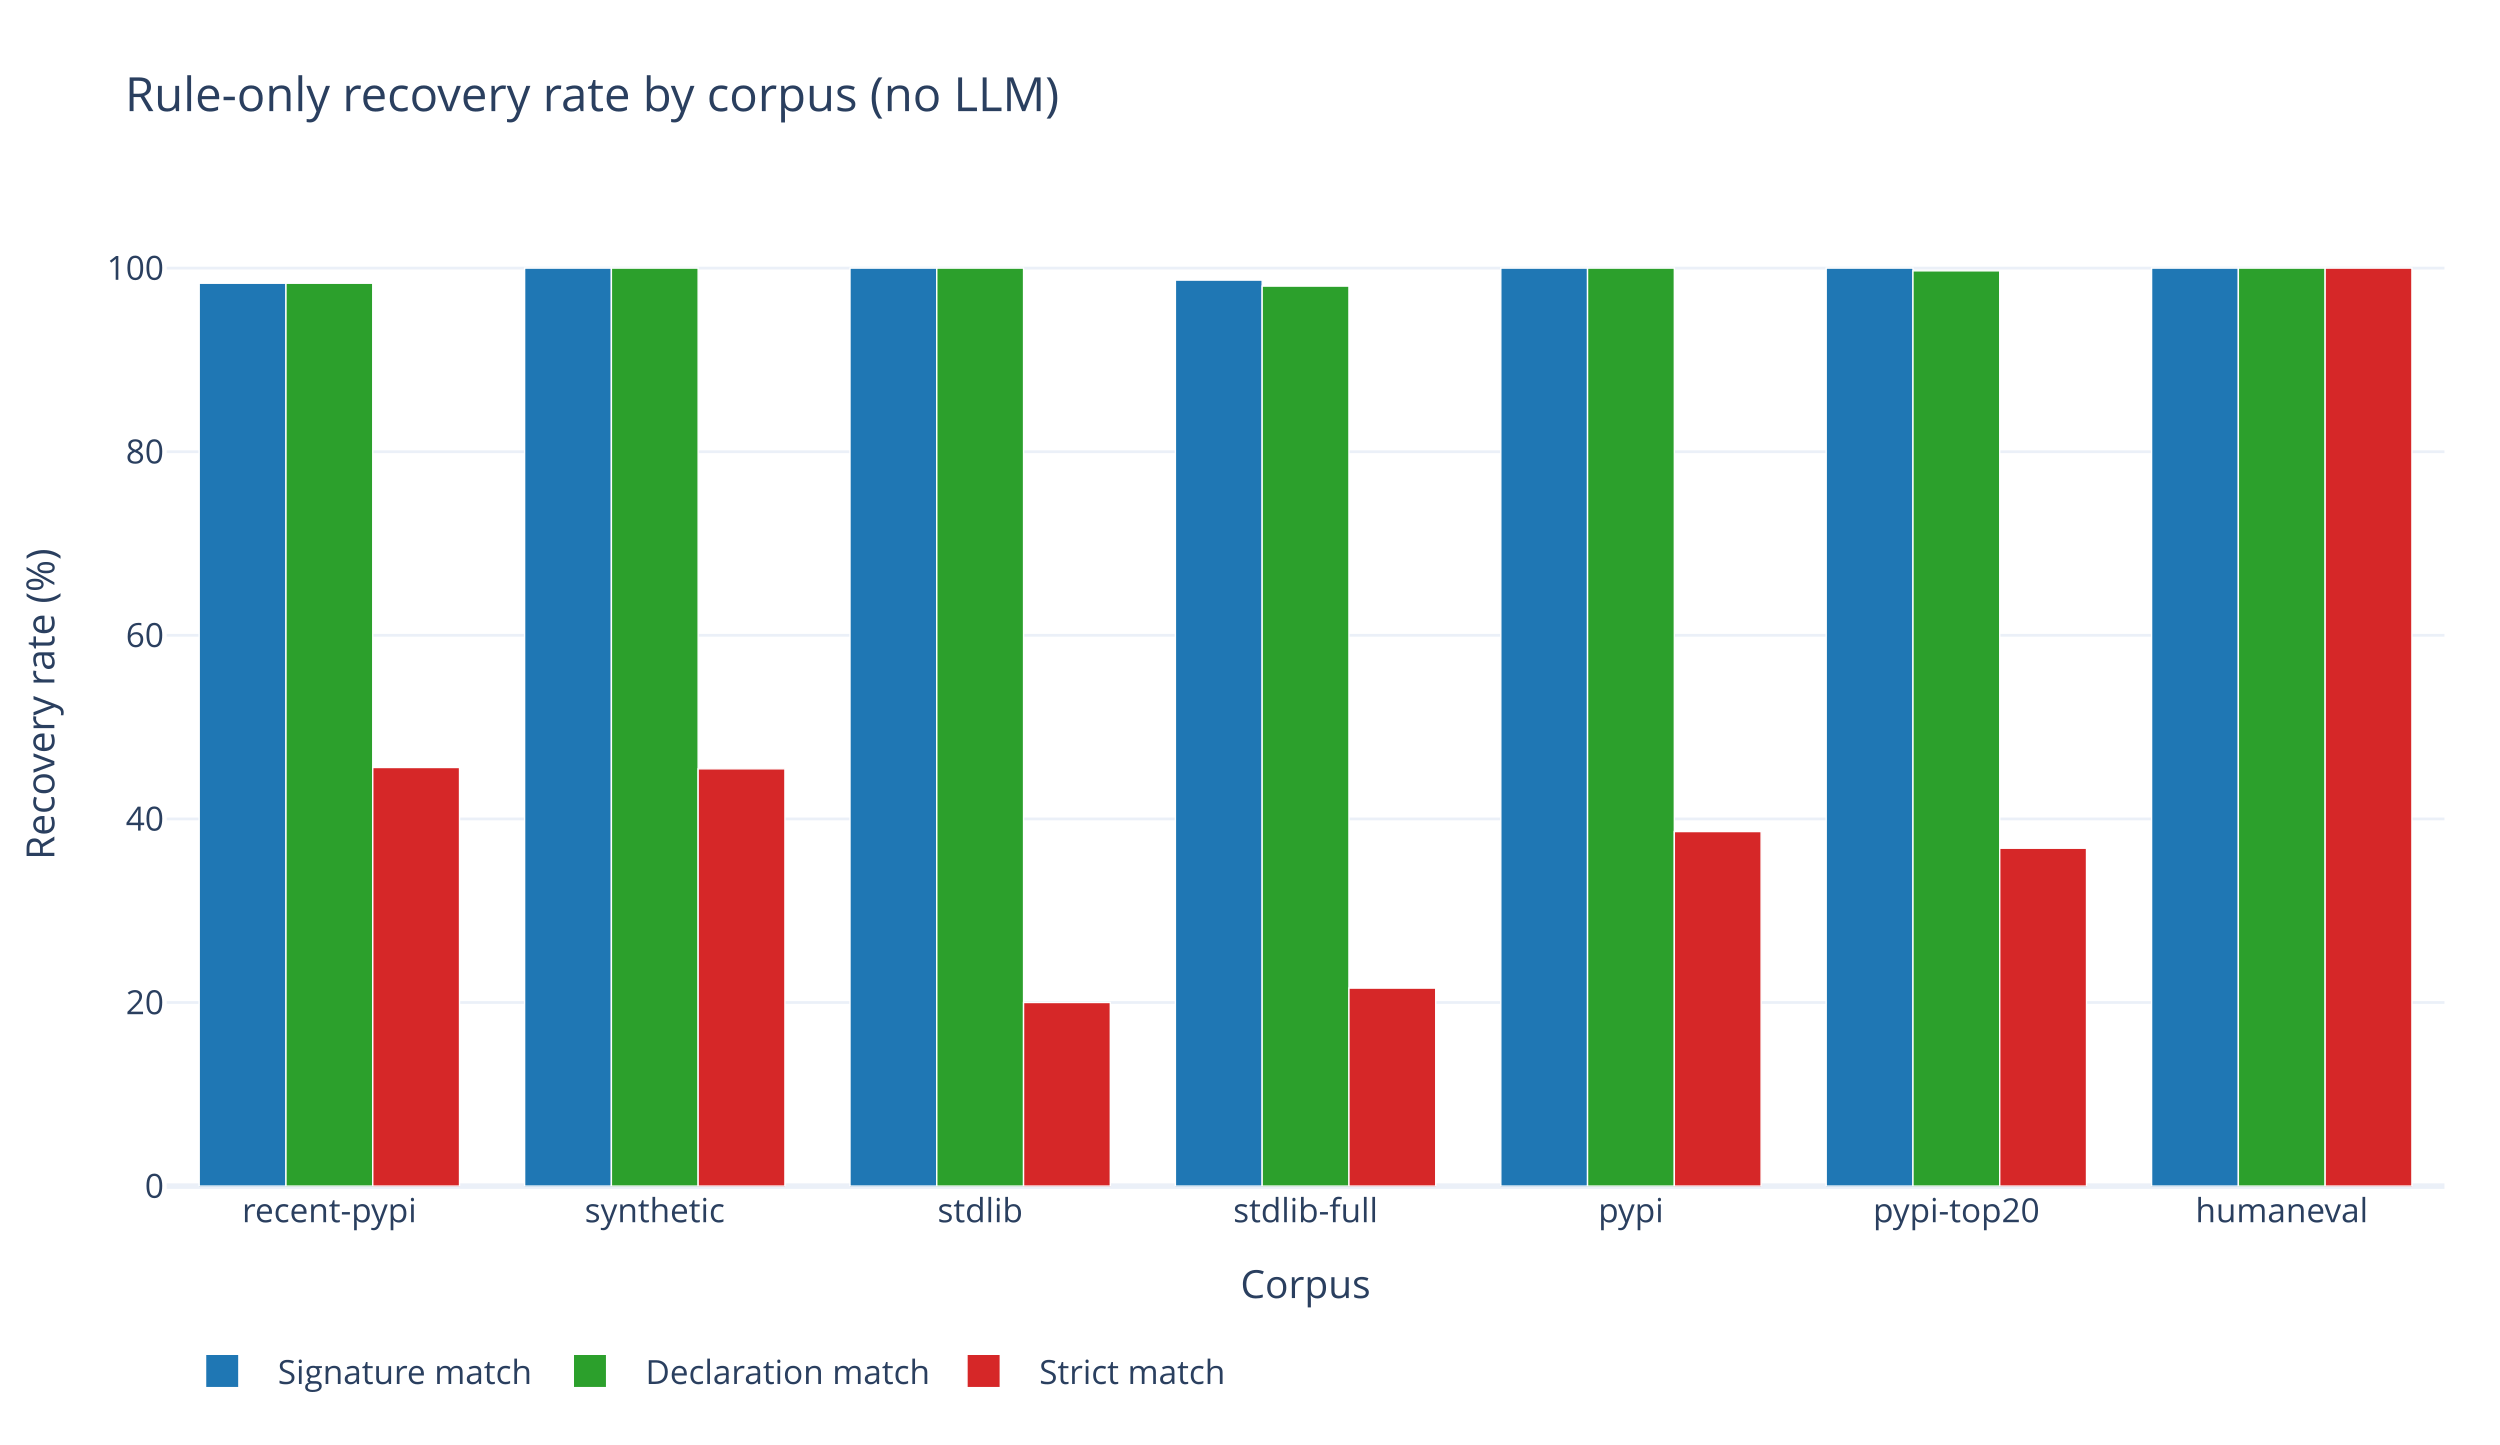
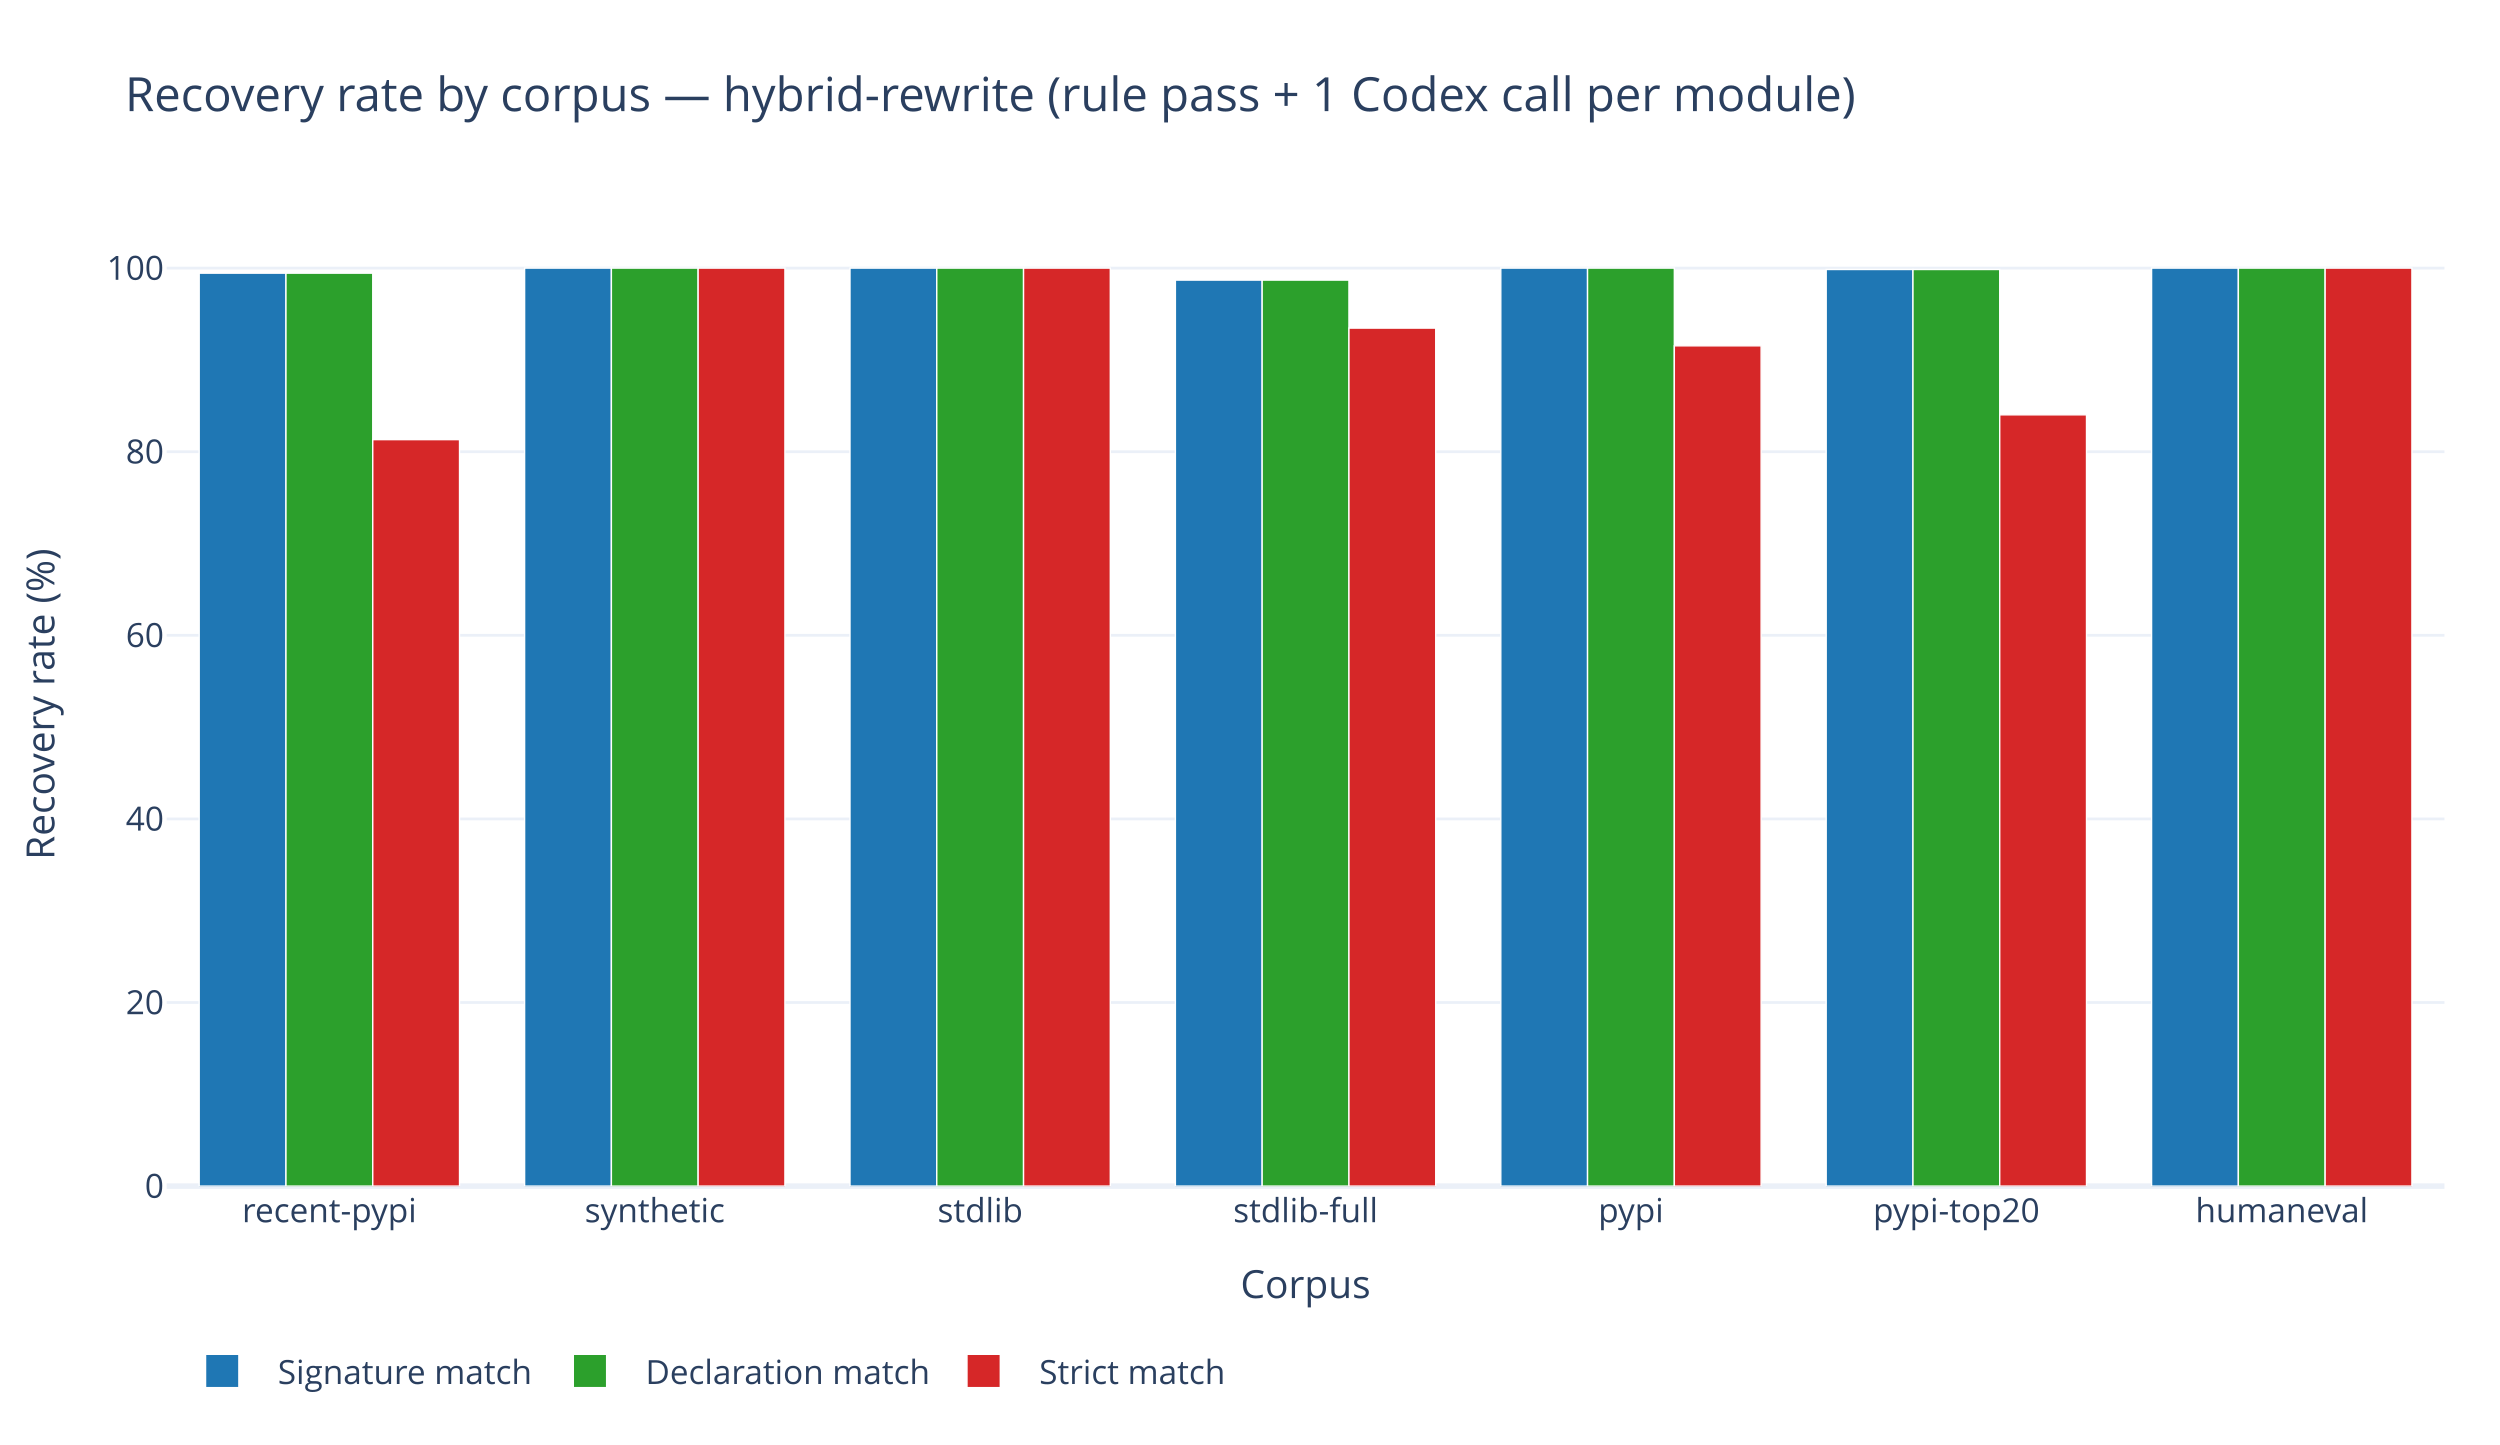
<svg xmlns="http://www.w3.org/2000/svg" class="main-svg" width="900" height="520" style="" viewBox="0 0 900 520">
  <rect x="0" y="0" width="900" height="520" style="fill: rgb(255, 255, 255); fill-opacity: 1;" />
  <defs id="svgid-935b01158164">
    <g class="clips">
      <clipPath id="svgid-1d72b704089a" class="plotclip">
        <rect width="820" height="347" />
      </clipPath>
      <clipPath class="axesclip" id="svgid-0afeaca3d79d">
        <rect x="60" y="0" width="820" height="520" />
      </clipPath>
      <clipPath class="axesclip" id="svgid-005ded4e91d3">
        <rect x="0" y="80" width="900" height="347" />
      </clipPath>
      <clipPath class="axesclip" id="svgid-46a0463554e4">
        <rect x="60" y="80" width="820" height="347" />
      </clipPath>
    </g>
    <g class="gradients" />
    <g class="patterns" />
  </defs>
  <g class="bglayer" />
  <g class="layer-below">
    <g class="imagelayer" />
    <g class="shapelayer" />
  </g>
  <g class="cartesianlayer">
    <g class="subplot xy">
      <g class="layer-subplot">
        <g class="shapelayer" />
        <g class="imagelayer" />
      </g>
      <g class="minor-gridlayer">
        <g class="x" />
        <g class="y" />
      </g>
      <g class="gridlayer">
        <g class="x" />
        <g class="y">
          <path class="ygrid crisp" transform="translate(0,360.9)" d="M60,0h820" style="stroke: rgb(235, 240, 248); stroke-opacity: 1; stroke-width: 1px;" />
          <path class="ygrid crisp" transform="translate(0,294.81)" d="M60,0h820" style="stroke: rgb(235, 240, 248); stroke-opacity: 1; stroke-width: 1px;" />
          <path class="ygrid crisp" transform="translate(0,228.71)" d="M60,0h820" style="stroke: rgb(235, 240, 248); stroke-opacity: 1; stroke-width: 1px;" />
          <path class="ygrid crisp" transform="translate(0,162.62)" d="M60,0h820" style="stroke: rgb(235, 240, 248); stroke-opacity: 1; stroke-width: 1px;" />
          <path class="ygrid crisp" transform="translate(0,96.52)" d="M60,0h820" style="stroke: rgb(235, 240, 248); stroke-opacity: 1; stroke-width: 1px;" />
        </g>
      </g>
      <g class="zerolinelayer">
        <path class="yzl zl crisp" transform="translate(0,427)" d="M60,0h820" style="stroke: rgb(235, 240, 248); stroke-opacity: 1; stroke-width: 2px;" />
      </g>
      <g class="layer-between">
        <g class="shapelayer" />
        <g class="imagelayer" />
      </g>
      <path class="xlines-below" />
      <path class="ylines-below" />
      <g class="overlines-below" />
      <g class="xaxislayer-below" />
      <g class="yaxislayer-below" />
      <g class="overaxes-below" />
      <g class="overplot">
        <g class="xy" transform="translate(60,80)" clip-path="url(#svgid-1d72b704089a)">
          <g class="barlayer mlayer">
            <g class="trace bars" style="opacity: 1;">
              <g class="points">
                <g class="point">
-                   <path d="M11.71,347V21.97H42.95V347Z" style="vector-effect: none; opacity: 1; stroke-width: 0.5px; fill: rgb(31, 119, 180); fill-opacity: 1; stroke: rgb(255, 255, 255); stroke-opacity: 1;" />
+                   <path d="M11.71,347V18.34H42.95V347Z" style="vector-effect: none; opacity: 1; stroke-width: 0.5px; fill: rgb(31, 119, 180); fill-opacity: 1; stroke: rgb(255, 255, 255); stroke-opacity: 1;" />
                </g>
                <g class="point">
                  <path d="M128.86,347V16.52H160.1V347Z" style="vector-effect: none; opacity: 1; stroke-width: 0.5px; fill: rgb(31, 119, 180); fill-opacity: 1; stroke: rgb(255, 255, 255); stroke-opacity: 1;" />
                </g>
                <g class="point">
                  <path d="M246,347V16.52H277.24V347Z" style="vector-effect: none; opacity: 1; stroke-width: 0.5px; fill: rgb(31, 119, 180); fill-opacity: 1; stroke: rgb(255, 255, 255); stroke-opacity: 1;" />
                </g>
                <g class="point">
                  <path d="M363.14,347V20.84H394.38V347Z" style="vector-effect: none; opacity: 1; stroke-width: 0.5px; fill: rgb(31, 119, 180); fill-opacity: 1; stroke: rgb(255, 255, 255); stroke-opacity: 1;" />
                </g>
                <g class="point">
                  <path d="M480.29,347V16.52H511.52V347Z" style="vector-effect: none; opacity: 1; stroke-width: 0.5px; fill: rgb(31, 119, 180); fill-opacity: 1; stroke: rgb(255, 255, 255); stroke-opacity: 1;" />
                </g>
                <g class="point">
-                   <path d="M597.43,347V16.52H628.67V347Z" style="vector-effect: none; opacity: 1; stroke-width: 0.5px; fill: rgb(31, 119, 180); fill-opacity: 1; stroke: rgb(255, 255, 255); stroke-opacity: 1;" />
+                   <path d="M597.43,347V17.01H628.67V347Z" style="vector-effect: none; opacity: 1; stroke-width: 0.5px; fill: rgb(31, 119, 180); fill-opacity: 1; stroke: rgb(255, 255, 255); stroke-opacity: 1;" />
                </g>
                <g class="point">
                  <path d="M714.57,347V16.52H745.81V347Z" style="vector-effect: none; opacity: 1; stroke-width: 0.5px; fill: rgb(31, 119, 180); fill-opacity: 1; stroke: rgb(255, 255, 255); stroke-opacity: 1;" />
                </g>
              </g>
            </g>
            <g class="trace bars" style="opacity: 1;">
              <g class="points">
                <g class="point">
-                   <path d="M42.95,347V21.97H74.19V347Z" style="vector-effect: none; opacity: 1; stroke-width: 0.5px; fill: rgb(44, 160, 44); fill-opacity: 1; stroke: rgb(255, 255, 255); stroke-opacity: 1;" />
+                   <path d="M42.95,347V18.34H74.19V347Z" style="vector-effect: none; opacity: 1; stroke-width: 0.5px; fill: rgb(44, 160, 44); fill-opacity: 1; stroke: rgb(255, 255, 255); stroke-opacity: 1;" />
                </g>
                <g class="point">
                  <path d="M160.1,347V16.52H191.33V347Z" style="vector-effect: none; opacity: 1; stroke-width: 0.5px; fill: rgb(44, 160, 44); fill-opacity: 1; stroke: rgb(255, 255, 255); stroke-opacity: 1;" />
                </g>
                <g class="point">
                  <path d="M277.24,347V16.52H308.48V347Z" style="vector-effect: none; opacity: 1; stroke-width: 0.5px; fill: rgb(44, 160, 44); fill-opacity: 1; stroke: rgb(255, 255, 255); stroke-opacity: 1;" />
                </g>
                <g class="point">
-                   <path d="M394.38,347V23H425.62V347Z" style="vector-effect: none; opacity: 1; stroke-width: 0.5px; fill: rgb(44, 160, 44); fill-opacity: 1; stroke: rgb(255, 255, 255); stroke-opacity: 1;" />
+                   <path d="M394.38,347V20.84H425.62V347Z" style="vector-effect: none; opacity: 1; stroke-width: 0.5px; fill: rgb(44, 160, 44); fill-opacity: 1; stroke: rgb(255, 255, 255); stroke-opacity: 1;" />
                </g>
                <g class="point">
                  <path d="M511.52,347V16.52H542.76V347Z" style="vector-effect: none; opacity: 1; stroke-width: 0.5px; fill: rgb(44, 160, 44); fill-opacity: 1; stroke: rgb(255, 255, 255); stroke-opacity: 1;" />
                </g>
                <g class="point">
-                   <path d="M628.67,347V17.49H659.9V347Z" style="vector-effect: none; opacity: 1; stroke-width: 0.5px; fill: rgb(44, 160, 44); fill-opacity: 1; stroke: rgb(255, 255, 255); stroke-opacity: 1;" />
+                   <path d="M628.67,347V17.01H659.9V347Z" style="vector-effect: none; opacity: 1; stroke-width: 0.5px; fill: rgb(44, 160, 44); fill-opacity: 1; stroke: rgb(255, 255, 255); stroke-opacity: 1;" />
                </g>
                <g class="point">
                  <path d="M745.81,347V16.52H777.05V347Z" style="vector-effect: none; opacity: 1; stroke-width: 0.5px; fill: rgb(44, 160, 44); fill-opacity: 1; stroke: rgb(255, 255, 255); stroke-opacity: 1;" />
                </g>
              </g>
            </g>
            <g class="trace bars" style="opacity: 1;">
              <g class="points">
                <g class="point">
-                   <path d="M74.19,347V196.29H105.43V347Z" style="vector-effect: none; opacity: 1; stroke-width: 0.5px; fill: rgb(214, 39, 40); fill-opacity: 1; stroke: rgb(255, 255, 255); stroke-opacity: 1;" />
-                 </g>
-                 <g class="point">
-                   <path d="M191.33,347V196.78H222.57V347Z" style="vector-effect: none; opacity: 1; stroke-width: 0.5px; fill: rgb(214, 39, 40); fill-opacity: 1; stroke: rgb(255, 255, 255); stroke-opacity: 1;" />
-                 </g>
-                 <g class="point">
-                   <path d="M308.48,347V280.9H339.71V347Z" style="vector-effect: none; opacity: 1; stroke-width: 0.5px; fill: rgb(214, 39, 40); fill-opacity: 1; stroke: rgb(255, 255, 255); stroke-opacity: 1;" />
-                 </g>
-                 <g class="point">
-                   <path d="M425.62,347V275.72H456.86V347Z" style="vector-effect: none; opacity: 1; stroke-width: 0.5px; fill: rgb(214, 39, 40); fill-opacity: 1; stroke: rgb(255, 255, 255); stroke-opacity: 1;" />
-                 </g>
-                 <g class="point">
-                   <path d="M542.76,347V219.36H574V347Z" style="vector-effect: none; opacity: 1; stroke-width: 0.5px; fill: rgb(214, 39, 40); fill-opacity: 1; stroke: rgb(255, 255, 255); stroke-opacity: 1;" />
-                 </g>
-                 <g class="point">
-                   <path d="M659.9,347V225.37H691.14V347Z" style="vector-effect: none; opacity: 1; stroke-width: 0.5px; fill: rgb(214, 39, 40); fill-opacity: 1; stroke: rgb(255, 255, 255); stroke-opacity: 1;" />
+                   <path d="M74.19,347V78.26H105.43V347Z" style="vector-effect: none; opacity: 1; stroke-width: 0.5px; fill: rgb(214, 39, 40); fill-opacity: 1; stroke: rgb(255, 255, 255); stroke-opacity: 1;" />
+                 </g>
+                 <g class="point">
+                   <path d="M191.33,347V16.52H222.57V347Z" style="vector-effect: none; opacity: 1; stroke-width: 0.5px; fill: rgb(214, 39, 40); fill-opacity: 1; stroke: rgb(255, 255, 255); stroke-opacity: 1;" />
+                 </g>
+                 <g class="point">
+                   <path d="M308.48,347V16.52H339.71V347Z" style="vector-effect: none; opacity: 1; stroke-width: 0.5px; fill: rgb(214, 39, 40); fill-opacity: 1; stroke: rgb(255, 255, 255); stroke-opacity: 1;" />
+                 </g>
+                 <g class="point">
+                   <path d="M425.62,347V38.12H456.86V347Z" style="vector-effect: none; opacity: 1; stroke-width: 0.5px; fill: rgb(214, 39, 40); fill-opacity: 1; stroke: rgb(255, 255, 255); stroke-opacity: 1;" />
+                 </g>
+                 <g class="point">
+                   <path d="M542.76,347V44.5H574V347Z" style="vector-effect: none; opacity: 1; stroke-width: 0.5px; fill: rgb(214, 39, 40); fill-opacity: 1; stroke: rgb(255, 255, 255); stroke-opacity: 1;" />
+                 </g>
+                 <g class="point">
+                   <path d="M659.9,347V69.34H691.14V347Z" style="vector-effect: none; opacity: 1; stroke-width: 0.5px; fill: rgb(214, 39, 40); fill-opacity: 1; stroke: rgb(255, 255, 255); stroke-opacity: 1;" />
                </g>
                <g class="point">
                  <path d="M777.05,347V16.52H808.29V347Z" style="vector-effect: none; opacity: 1; stroke-width: 0.5px; fill: rgb(214, 39, 40); fill-opacity: 1; stroke: rgb(255, 255, 255); stroke-opacity: 1;" />
                </g>
              </g>
            </g>
          </g>
        </g>
      </g>
      <g class="zerolinelayer-above" />
      <path class="xlines-above crisp" d="M0,0" style="fill: none;" />
      <path class="ylines-above crisp" d="M0,0" style="fill: none;" />
      <g class="overlines-above" />
      <g class="xaxislayer-above">
        <g class="xtick">
          <text text-anchor="middle" x="0" y="440" transform="translate(118.57,0)" style="font-family: 'Open Sans', verdana, arial, sans-serif; font-size: 12px; fill: rgb(42, 63, 95); fill-opacity: 1; white-space: pre;">recent-pypi</text>
        </g>
        <g class="xtick">
          <text text-anchor="middle" x="0" y="440" transform="translate(235.71,0)" style="font-family: 'Open Sans', verdana, arial, sans-serif; font-size: 12px; fill: rgb(42, 63, 95); fill-opacity: 1; white-space: pre;">synthetic</text>
        </g>
        <g class="xtick">
          <text text-anchor="middle" x="0" y="440" transform="translate(352.86,0)" style="font-family: 'Open Sans', verdana, arial, sans-serif; font-size: 12px; fill: rgb(42, 63, 95); fill-opacity: 1; white-space: pre;">stdlib</text>
        </g>
        <g class="xtick">
          <text text-anchor="middle" x="0" y="440" transform="translate(470,0)" style="font-family: 'Open Sans', verdana, arial, sans-serif; font-size: 12px; fill: rgb(42, 63, 95); fill-opacity: 1; white-space: pre;">stdlib-full</text>
        </g>
        <g class="xtick">
          <text text-anchor="middle" x="0" y="440" transform="translate(587.14,0)" style="font-family: 'Open Sans', verdana, arial, sans-serif; font-size: 12px; fill: rgb(42, 63, 95); fill-opacity: 1; white-space: pre;">pypi</text>
        </g>
        <g class="xtick">
          <text text-anchor="middle" x="0" y="440" transform="translate(704.29,0)" style="font-family: 'Open Sans', verdana, arial, sans-serif; font-size: 12px; fill: rgb(42, 63, 95); fill-opacity: 1; white-space: pre;">pypi-top20</text>
        </g>
        <g class="xtick">
          <text text-anchor="middle" x="0" y="440" transform="translate(821.43,0)" style="font-family: 'Open Sans', verdana, arial, sans-serif; font-size: 12px; fill: rgb(42, 63, 95); fill-opacity: 1; white-space: pre;">humaneval</text>
        </g>
      </g>
      <g class="yaxislayer-above">
        <g class="ytick">
          <text text-anchor="end" x="59" y="4.2" transform="translate(0,427)" style="font-family: 'Open Sans', verdana, arial, sans-serif; font-size: 12px; fill: rgb(42, 63, 95); fill-opacity: 1; white-space: pre;">0</text>
        </g>
        <g class="ytick">
          <text text-anchor="end" x="59" y="4.2" style="font-family: 'Open Sans', verdana, arial, sans-serif; font-size: 12px; fill: rgb(42, 63, 95); fill-opacity: 1; white-space: pre;" transform="translate(0,360.9)">20</text>
        </g>
        <g class="ytick">
          <text text-anchor="end" x="59" y="4.2" style="font-family: 'Open Sans', verdana, arial, sans-serif; font-size: 12px; fill: rgb(42, 63, 95); fill-opacity: 1; white-space: pre;" transform="translate(0,294.81)">40</text>
        </g>
        <g class="ytick">
          <text text-anchor="end" x="59" y="4.2" style="font-family: 'Open Sans', verdana, arial, sans-serif; font-size: 12px; fill: rgb(42, 63, 95); fill-opacity: 1; white-space: pre;" transform="translate(0,228.71)">60</text>
        </g>
        <g class="ytick">
          <text text-anchor="end" x="59" y="4.2" style="font-family: 'Open Sans', verdana, arial, sans-serif; font-size: 12px; fill: rgb(42, 63, 95); fill-opacity: 1; white-space: pre;" transform="translate(0,162.62)">80</text>
        </g>
        <g class="ytick">
          <text text-anchor="end" x="59" y="4.2" style="font-family: 'Open Sans', verdana, arial, sans-serif; font-size: 12px; fill: rgb(42, 63, 95); fill-opacity: 1; white-space: pre;" transform="translate(0,96.52)">100</text>
        </g>
      </g>
      <g class="overaxes-above" />
    </g>
  </g>
  <g class="polarlayer" />
  <g class="smithlayer" />
  <g class="ternarylayer" />
  <g class="geolayer" />
  <g class="funnelarealayer" />
  <g class="pielayer" />
  <g class="iciclelayer" />
  <g class="treemaplayer" />
  <g class="sunburstlayer" />
  <g class="glimages" />
  <defs id="svgid-5f7927a7e86a">
    <g class="clips" />
    <clipPath id="svgid-3ed71cb9b10b">
      <rect width="383" height="29" x="0" y="0" />
    </clipPath>
  </defs>
  <g class="layer-above">
    <g class="imagelayer" />
    <g class="shapelayer" />
  </g>
  <g class="infolayer">
    <g class="legend" pointer-events="all" transform="translate(60,479.05)">
      <rect class="bg" shape-rendering="crispEdges" style="stroke: rgb(68, 68, 68); stroke-opacity: 1; fill: rgb(255, 255, 255); fill-opacity: 1; stroke-width: 0px;" width="383" height="29" x="0" y="0" />
      <g class="scrollbox" transform="" clip-path="url(#svgid-3ed71cb9b10b)">
        <g class="groups">
          <g class="traces" transform="translate(0,14.5)" style="opacity: 1;">
            <text class="legendtext" text-anchor="start" x="40" y="4.68" style="font-family: 'Open Sans', verdana, arial, sans-serif; font-size: 12px; fill: rgb(42, 63, 95); fill-opacity: 1; white-space: pre;">Signature match</text>
            <g class="layers" style="opacity: 1;">
              <g class="legendfill" />
              <g class="legendlines" />
              <g class="legendsymbols">
                <g class="legendpoints">
                  <path class="legendundefined" d="M6,6H-6V-6H6Z" transform="translate(20,0)" style="stroke-width: 0.5px; fill: rgb(31, 119, 180); fill-opacity: 1; stroke: rgb(255, 255, 255); stroke-opacity: 1;" />
                </g>
              </g>
            </g>
            <rect class="legendtoggle" x="0" y="-9.5" width="129.891" height="19" style="fill: rgb(0, 0, 0); fill-opacity: 0;" />
          </g>
          <g class="traces" transform="translate(132.3906,14.5)" style="opacity: 1;">
            <text class="legendtext" text-anchor="start" x="40" y="4.68" style="font-family: 'Open Sans', verdana, arial, sans-serif; font-size: 12px; fill: rgb(42, 63, 95); fill-opacity: 1; white-space: pre;">Declaration match</text>
            <g class="layers" style="opacity: 1;">
              <g class="legendfill" />
              <g class="legendlines" />
              <g class="legendsymbols">
                <g class="legendpoints">
                  <path class="legendundefined" d="M6,6H-6V-6H6Z" transform="translate(20,0)" style="stroke-width: 0.5px; fill: rgb(44, 160, 44); fill-opacity: 1; stroke: rgb(255, 255, 255); stroke-opacity: 1;" />
                </g>
              </g>
            </g>
            <rect class="legendtoggle" x="0" y="-9.5" width="139.219" height="19" style="fill: rgb(0, 0, 0); fill-opacity: 0;" />
          </g>
          <g class="traces" transform="translate(274.1094,14.5)" style="opacity: 1;">
            <text class="legendtext" text-anchor="start" x="40" y="4.68" style="font-family: 'Open Sans', verdana, arial, sans-serif; font-size: 12px; fill: rgb(42, 63, 95); fill-opacity: 1; white-space: pre;">Strict match</text>
            <g class="layers" style="opacity: 1;">
              <g class="legendfill" />
              <g class="legendlines" />
              <g class="legendsymbols">
                <g class="legendpoints">
                  <path class="legendundefined" d="M6,6H-6V-6H6Z" transform="translate(20,0)" style="stroke-width: 0.5px; fill: rgb(214, 39, 40); fill-opacity: 1; stroke: rgb(255, 255, 255); stroke-opacity: 1;" />
                </g>
              </g>
            </g>
            <rect class="legendtoggle" x="0" y="-9.5" width="105.859" height="19" style="fill: rgb(0, 0, 0); fill-opacity: 0;" />
          </g>
        </g>
      </g>
      <rect class="scrollbar" rx="20" ry="3" width="0" height="0" style="fill: rgb(128, 139, 164); fill-opacity: 1;" x="0" y="0" />
    </g>
    <g class="g-gtitle">
-       <text class="gtitle" x="45" y="40" text-anchor="start" dy="0em" style="opacity: 1; font-family: 'Open Sans', verdana, arial, sans-serif; font-size: 17px; fill: rgb(42, 63, 95); fill-opacity: 1; white-space: pre;">Rule-only recovery rate by corpus (no LLM)</text>
+       <text class="gtitle" x="45" y="40" text-anchor="start" dy="0em" style="opacity: 1; font-family: 'Open Sans', verdana, arial, sans-serif; font-size: 17px; fill: rgb(42, 63, 95); fill-opacity: 1; white-space: pre;">Recovery rate by corpus — hybrid-rewrite (rule pass + 1 Codex call per module)</text>
    </g>
    <g class="g-xtitle">
      <text class="xtitle" x="470" y="467.3" text-anchor="middle" style="opacity: 1; font-family: 'Open Sans', verdana, arial, sans-serif; font-size: 14px; fill: rgb(42, 63, 95); fill-opacity: 1; white-space: pre;">Corpus</text>
    </g>
    <g class="g-ytitle">
      <text class="ytitle" transform="rotate(-90,19.56875,253.5)" x="19.569" y="253.5" text-anchor="middle" style="opacity: 1; font-family: 'Open Sans', verdana, arial, sans-serif; font-size: 14px; fill: rgb(42, 63, 95); fill-opacity: 1; white-space: pre;">Recovery rate (%)</text>
    </g>
  </g>
</svg>
